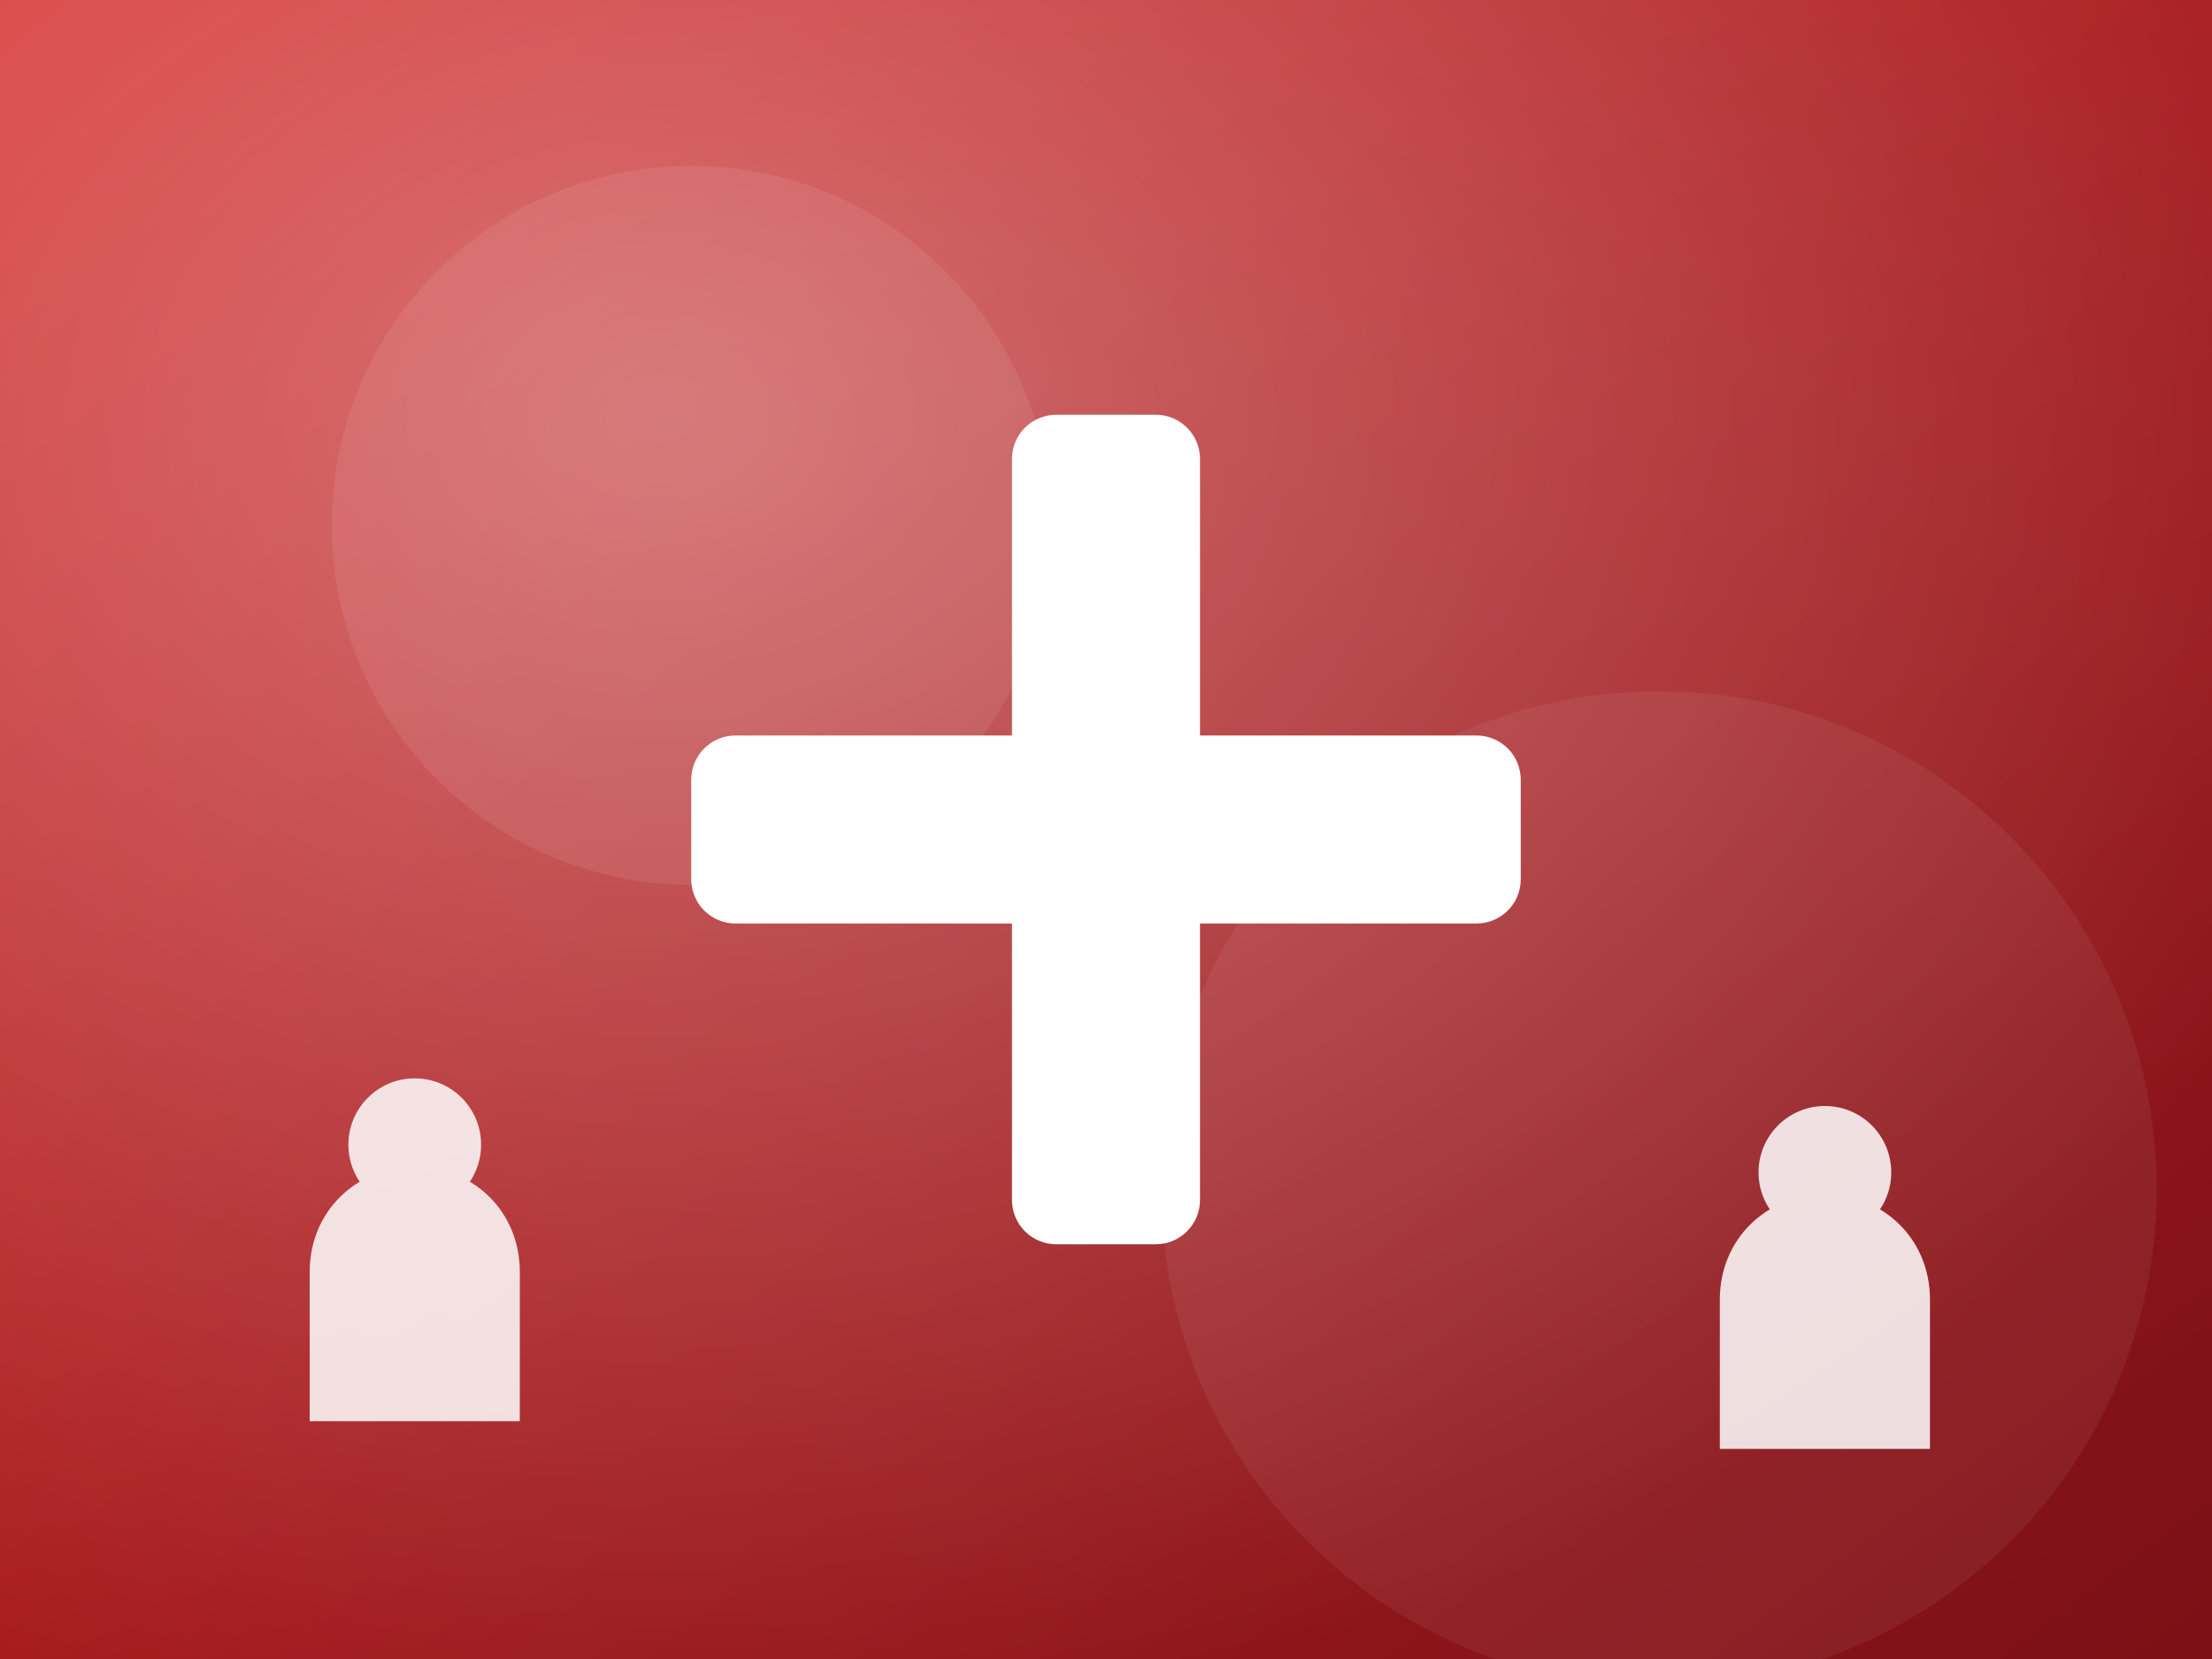
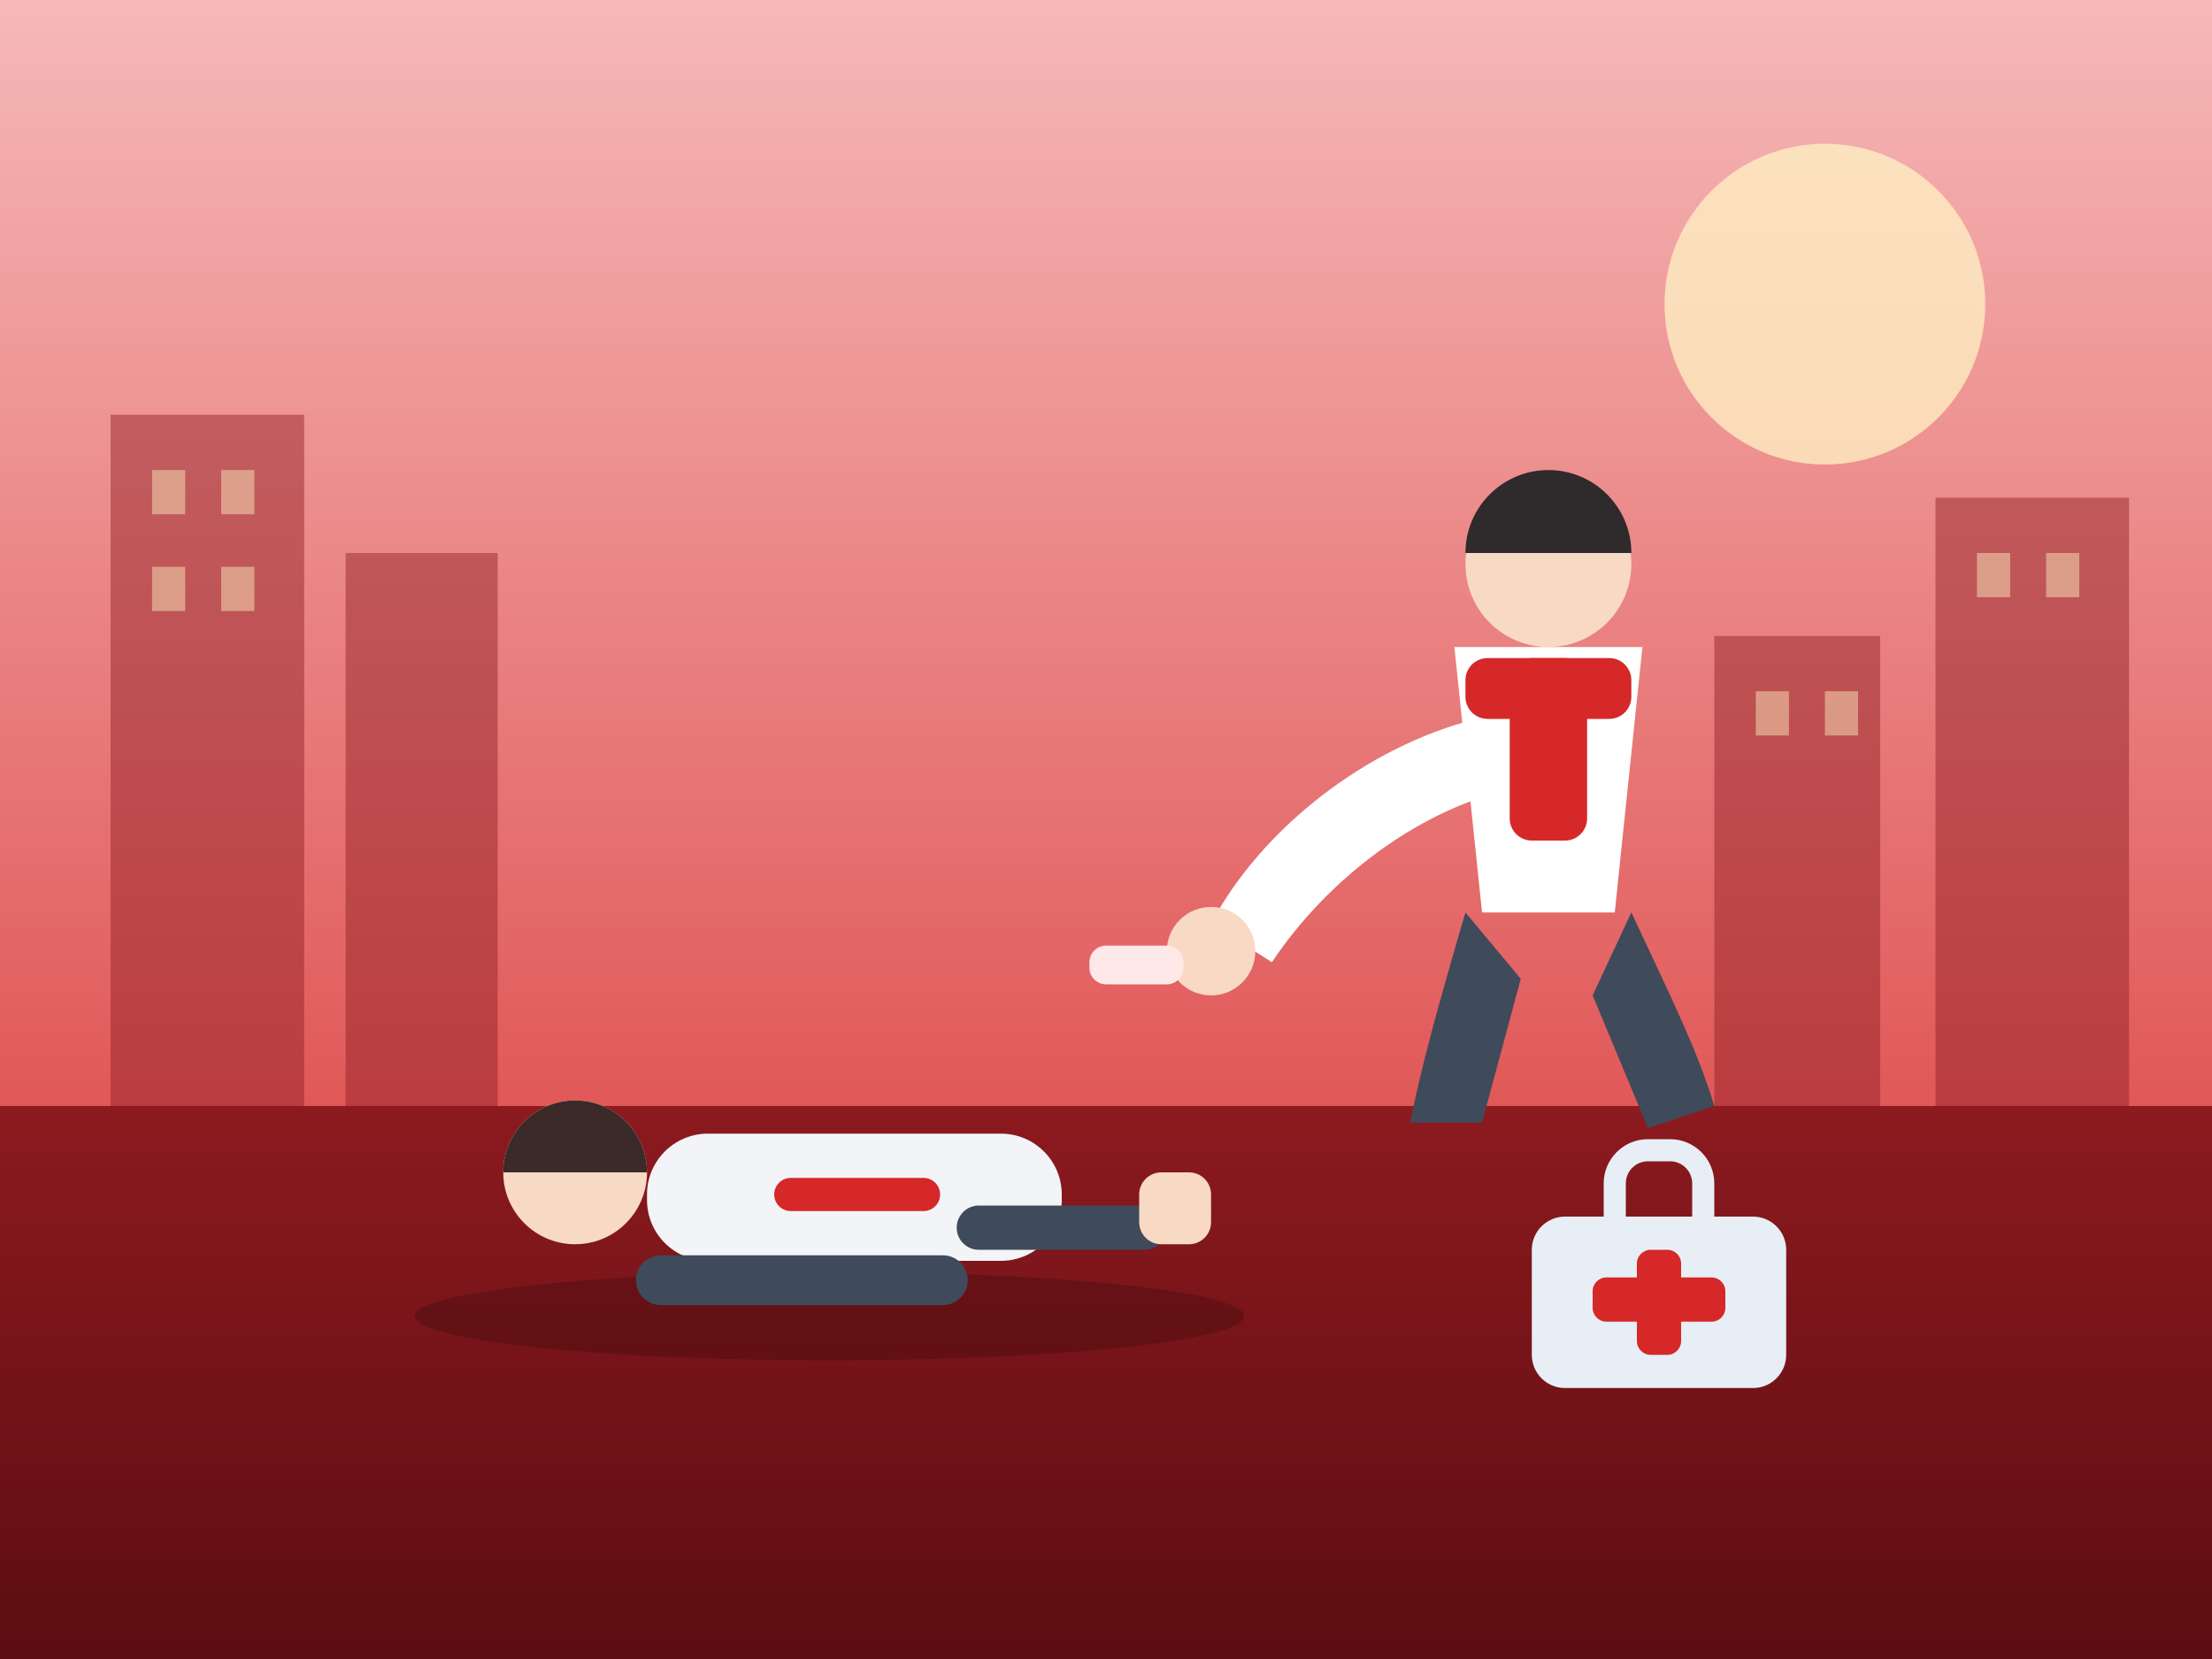
- <svg xmlns="http://www.w3.org/2000/svg" viewBox="0 0 800 600" width="800" height="600" role="img" aria-label="Emergency care">
+ <svg xmlns="http://www.w3.org/2000/svg" viewBox="0 0 800 600" width="800" height="600" role="img" aria-label="A paramedic kneeling beside a person on the ground">
  <defs>
-     <linearGradient id="g" x1="0" y1="0" x2="1" y2="1">
-       <stop offset="0" stop-color="#d62828" />
-       <stop offset="1" stop-color="#7a1016" />
+     <linearGradient id="sky" x1="0" y1="0" x2="0" y2="1">
+       <stop offset="0" stop-color="#f6b8b8" />
+       <stop offset="1" stop-color="#d62828" />
    </linearGradient>
-     <radialGradient id="h" cx="0.3" cy="0.25" r="0.8">
-       <stop offset="0" stop-color="#ffffff" stop-opacity="0.35" />
-       <stop offset="1" stop-color="#ffffff" stop-opacity="0" />
-     </radialGradient>
+     <linearGradient id="ground" x1="0" y1="0" x2="0" y2="1">
+       <stop offset="0" stop-color="#8c1a1f" />
+       <stop offset="1" stop-color="#5c0d11" />
+     </linearGradient>
  </defs>
-   <rect width="800" height="600" fill="url(#g)" />
-   <rect width="800" height="600" fill="url(#h)" />
-   <circle cx="250" cy="190" r="130" fill="#ffffff" opacity="0.08" />
-   <circle cx="600" cy="430" r="180" fill="#ffffff" opacity="0.06" />
-   <g transform="translate(400 300)">
-     <rect x="-34" y="-150" width="68" height="300" rx="16" fill="#ffffff" />
-     <rect x="-150" y="-34" width="300" height="68" rx="16" fill="#ffffff" />
+   <rect width="800" height="600" fill="url(#sky)" />
+   <circle cx="660" cy="110" r="58" fill="#fff3c4" opacity="0.75" />
+   <g fill="#8c1a1f" opacity="0.45">
+     <rect x="40" y="150" width="70" height="250" />
+     <rect x="125" y="200" width="55" height="200" />
+     <rect x="700" y="180" width="70" height="220" />
+     <rect x="620" y="230" width="60" height="170" />
  </g>
-   <g transform="translate(150 460)" fill="#ffffff" opacity="0.85">
-     <circle cx="0" cy="-46" r="24" />
-     <path d="M-38 0c0-22 17-38 38-38s38 16 38 38v54h-76z" />
+   <g fill="#fff3c4" opacity="0.45">
+     <rect x="55" y="170" width="12" height="16" />
+     <rect x="80" y="170" width="12" height="16" />
+     <rect x="55" y="205" width="12" height="16" />
+     <rect x="80" y="205" width="12" height="16" />
+     <rect x="715" y="200" width="12" height="16" />
+     <rect x="740" y="200" width="12" height="16" />
+     <rect x="635" y="250" width="12" height="16" />
+     <rect x="660" y="250" width="12" height="16" />
  </g>
-   <g transform="translate(660 470)" fill="#ffffff" opacity="0.85">
-     <circle cx="0" cy="-46" r="24" />
-     <path d="M-38 0c0-22 17-38 38-38s38 16 38 38v54h-76z" />
+   <path d="M0 400h800v200H0z" fill="url(#ground)" />
+   <g transform="translate(300 430)">
+     <ellipse cx="0" cy="46" rx="150" ry="16" fill="#3d090c" opacity="0.35" />
+     <circle cx="-92" cy="-6" r="26" fill="#f7d9c4" />
+     <path d="M-118 -6a26 26 0 0 1 52 0z" fill="#3b2a28" />
+     <rect x="-66" y="-20" width="150" height="46" rx="22" fill="#f2f4f8" />
+     <rect x="-20" y="-4" width="60" height="12" rx="6" fill="#d62828" />
+     <rect x="-70" y="24" width="120" height="18" rx="9" fill="#3f4a5a" />
+     <rect x="46" y="6" width="76" height="16" rx="8" fill="#3f4a5a" />
+     <rect x="112" y="-6" width="26" height="26" rx="8" fill="#f7d9c4" />
+   </g>
+   <g transform="translate(560 300)">
+     <circle cx="0" cy="-96" r="30" fill="#f7d9c4" />
+     <path d="M-30 -100a30 30 0 0 1 60 0z" fill="#2f2a2c" />
+     <path d="M-34 -66h68l-10 96h-48z" fill="#ffffff" />
+     <rect x="-14" y="-62" width="28" height="66" rx="8" fill="#d62828" />
+     <rect x="-30" y="-62" width="60" height="22" rx="8" fill="#d62828" />
+     <path d="M-30 30c-10 34-16 56-20 76h26l14-52z" fill="#3f4a5a" />
+     <path d="M30 30c14 30 24 50 30 70l-24 8-20-48z" fill="#3f4a5a" />
+     <path d="M-26 -40c-40 10-78 40-96 74l22 14c20-30 52-54 84-62z" fill="#ffffff" />
+     <circle cx="-122" cy="44" r="16" fill="#f7d9c4" />
+     <rect x="-166" y="42" width="34" height="14" rx="6" fill="#ffe8e8" />
+   </g>
+   <g transform="translate(600 470)">
+     <rect x="-46" y="-30" width="92" height="62" rx="12" fill="#e8eef5" />
+     <path d="M-16 -30v-12a12 12 0 0 1 12-12h8a12 12 0 0 1 12 12v12" fill="none" stroke="#e8eef5" stroke-width="8" />
+     <rect x="-8" y="-18" width="16" height="38" rx="5" fill="#d62828" />
+     <rect x="-24" y="-8" width="48" height="16" rx="5" fill="#d62828" />
  </g>
</svg>
